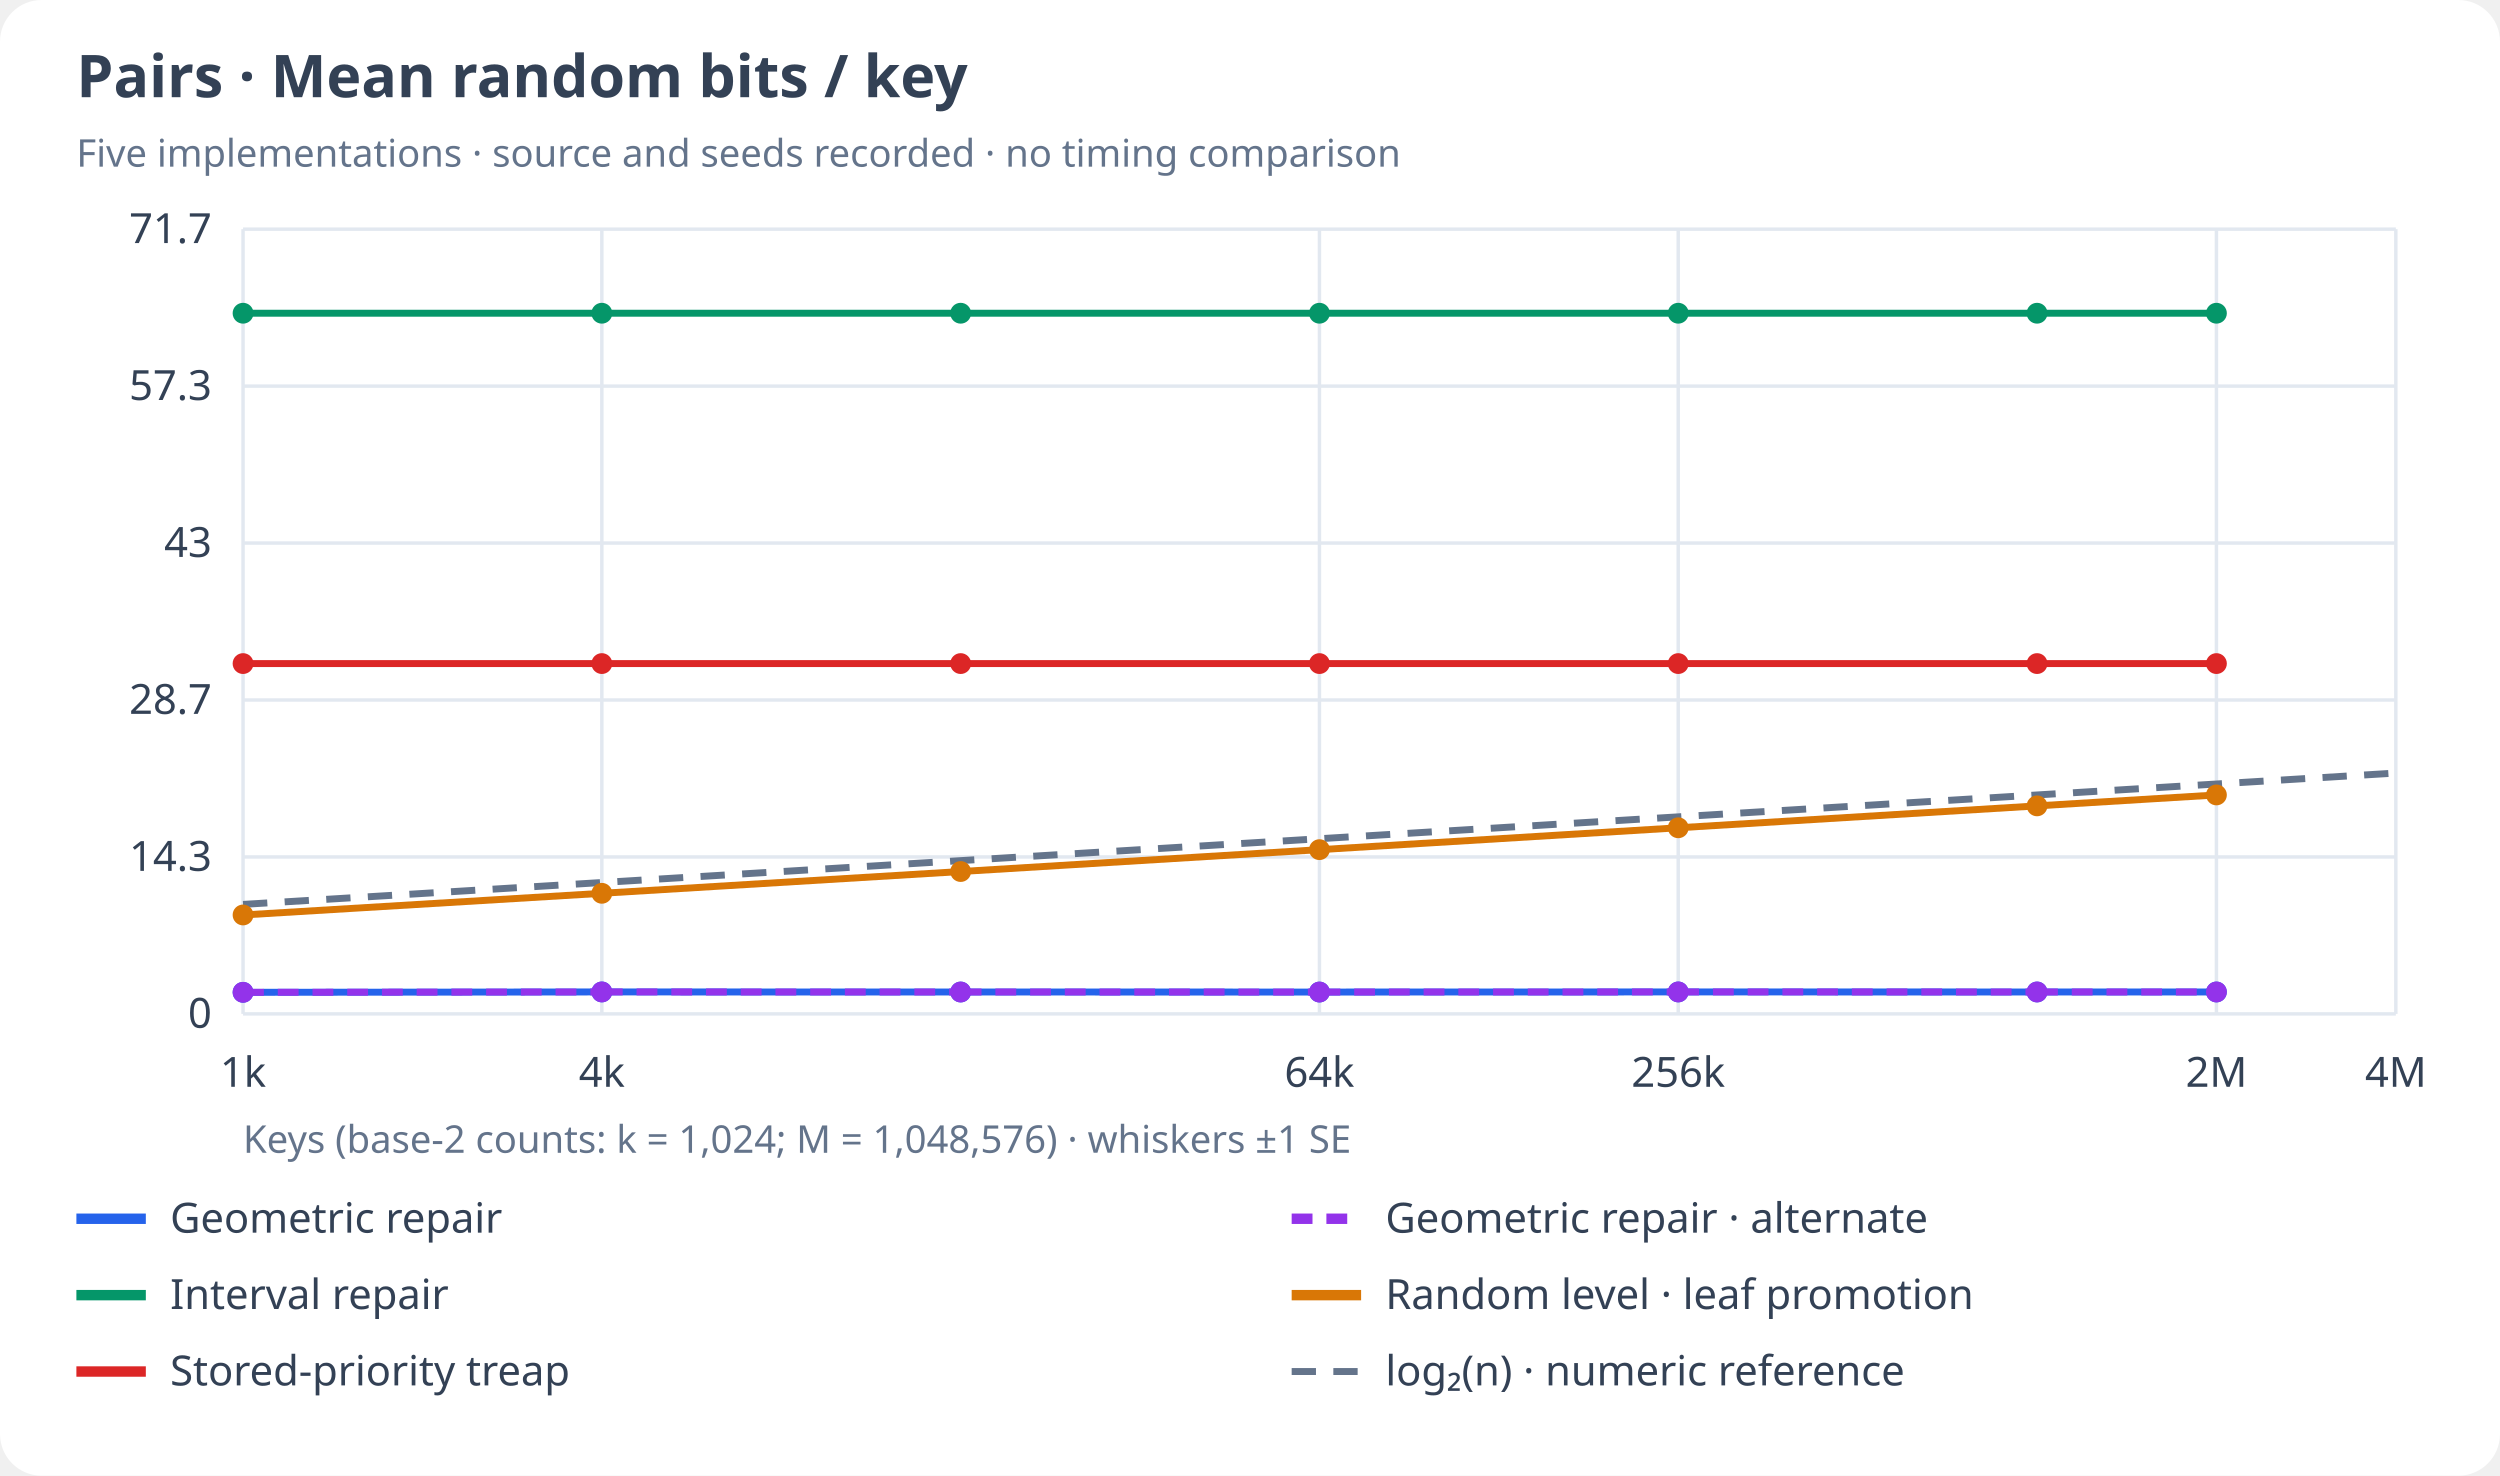
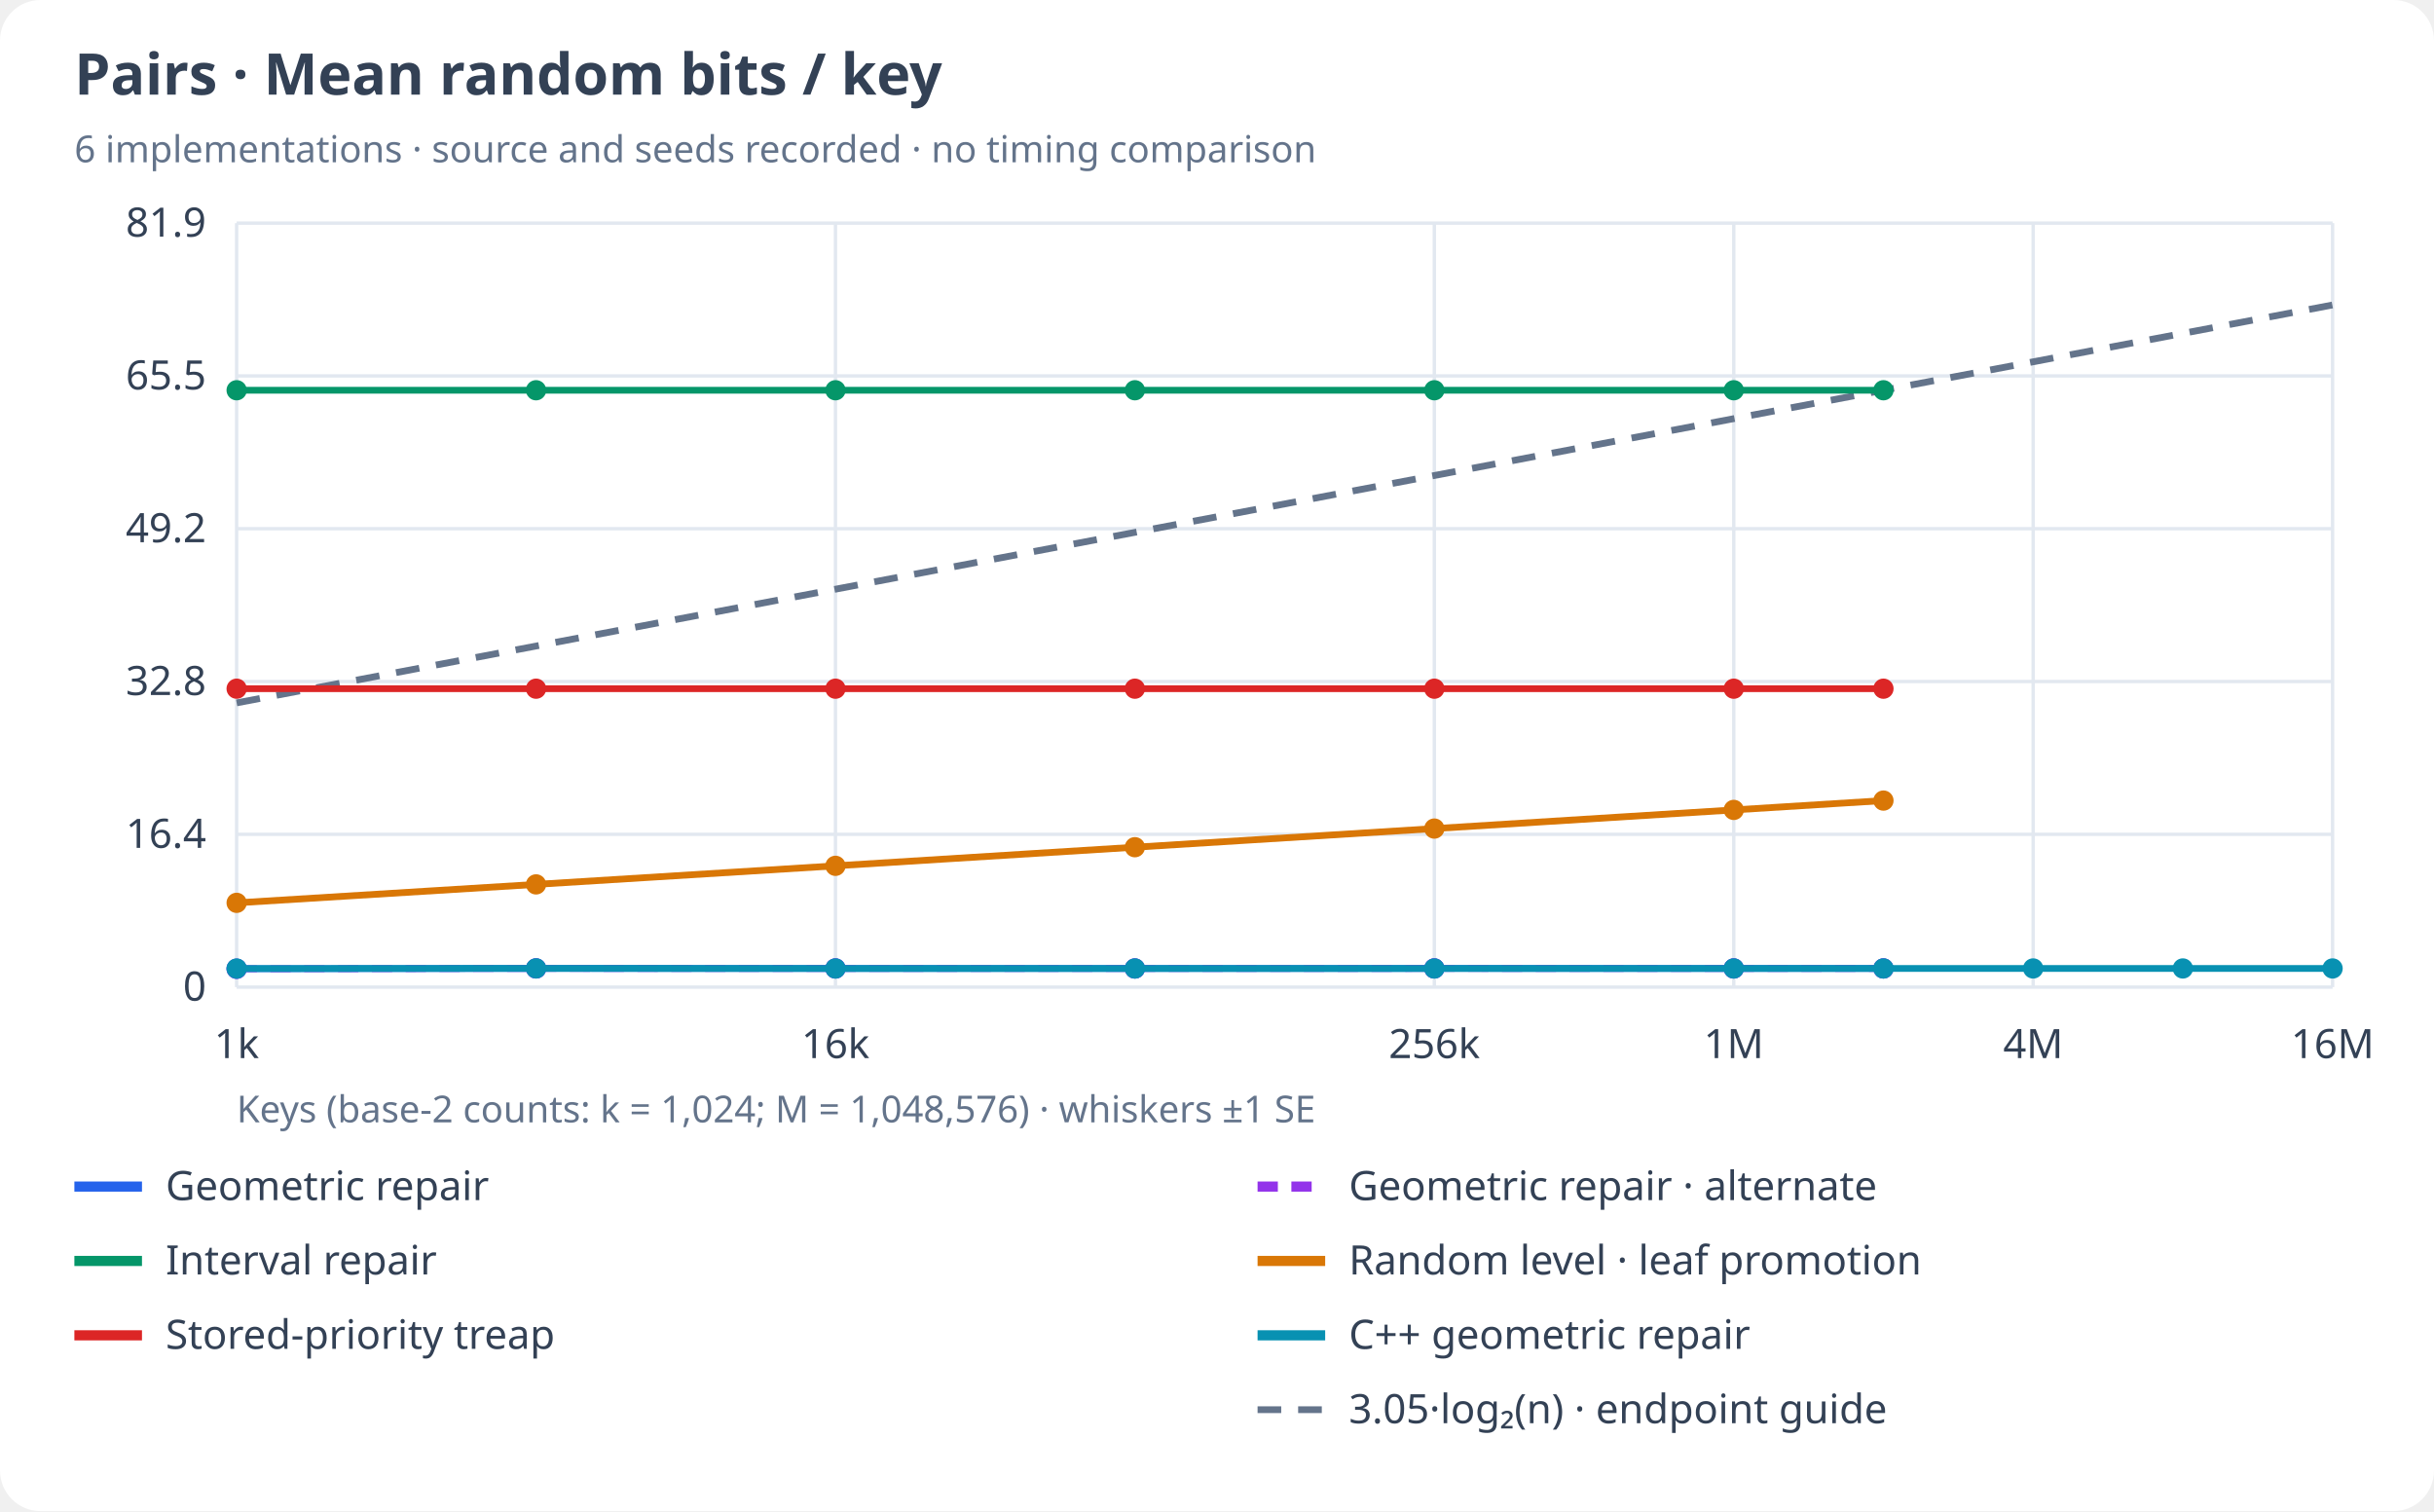
- <svg xmlns="http://www.w3.org/2000/svg" viewBox="0 0 720 425" role="img" aria-labelledby="pairs-mean_random_bits-title pairs-mean_random_bits-desc">
+ <svg xmlns="http://www.w3.org/2000/svg" viewBox="0 0 720 447" role="img" aria-labelledby="pairs-mean_random_bits-title pairs-mean_random_bits-desc">
  <style>text{font:12px system-ui,sans-serif;fill:#334155}.grid{stroke:#e2e8f0}</style>
-   <rect width="720" height="425" rx="12" fill="white" />
+   <rect width="720" height="447" rx="12" fill="white" />
  <text x="22" y="28" style="font-size:17px;font-weight:650">Pairs · Mean random bits / key</text>
-   <text x="22" y="48" style="font-size:11px;fill:#64748b">Five implementations · source and seeds recorded · no timing comparison</text>
+   <text x="22" y="48" style="font-size:11px;fill:#64748b">6 implementations · source and seeds recorded · no timing comparison</text>
  <path class="grid" d="M70,292.00h620" />
  <text x="61" y="296.00" text-anchor="end">0</text>
  <path class="grid" d="M70,246.80h620" />
-   <text x="61" y="250.80" text-anchor="end">14.3</text>
+   <text x="61" y="250.80" text-anchor="end">16.4</text>
  <path class="grid" d="M70,201.60h620" />
-   <text x="61" y="205.60" text-anchor="end">28.7</text>
+   <text x="61" y="205.60" text-anchor="end">32.8</text>
  <path class="grid" d="M70,156.40h620" />
-   <text x="61" y="160.40" text-anchor="end">43</text>
+   <text x="61" y="160.40" text-anchor="end">49.2</text>
  <path class="grid" d="M70,111.20h620" />
-   <text x="61" y="115.20" text-anchor="end">57.3</text>
+   <text x="61" y="115.20" text-anchor="end">65.5</text>
  <path class="grid" d="M70,66.00h620" />
-   <text x="61" y="70.00" text-anchor="end">71.7</text>
+   <text x="61" y="70.00" text-anchor="end">81.9</text>
  <path class="grid" d="M70.00,66v226" />
  <text x="70.00" y="313" text-anchor="middle">1k</text>
-   <path class="grid" d="M173.33,66v226" />
-   <text x="173.33" y="313" text-anchor="middle">4k</text>
-   <path class="grid" d="M380.00,66v226" />
-   <text x="380.00" y="313" text-anchor="middle">64k</text>
-   <path class="grid" d="M483.33,66v226" />
-   <text x="483.33" y="313" text-anchor="middle">256k</text>
-   <path class="grid" d="M638.33,66v226" />
-   <text x="638.33" y="313" text-anchor="middle">2M</text>
+   <path class="grid" d="M247.14,66v226" />
+   <text x="247.14" y="313" text-anchor="middle">16k</text>
+   <path class="grid" d="M424.29,66v226" />
+   <text x="424.29" y="313" text-anchor="middle">256k</text>
+   <path class="grid" d="M512.86,66v226" />
+   <text x="512.86" y="313" text-anchor="middle">1M</text>
+   <path class="grid" d="M601.43,66v226" />
+   <text x="601.43" y="313" text-anchor="middle">4M</text>
  <path class="grid" d="M690.00,66v226" />
-   <text x="690.00" y="313" text-anchor="middle">4M</text>
-   <path class="log-reference" d="M70.00,260.47L690.00,222.64" stroke="#64748b" stroke-width="2" stroke-dasharray="7 5" fill="none" />
-   <path d="M70.00,285.86V285.72" stroke="#2563eb" />
-   <circle cx="70.00" cy="285.79" r="3" fill="#2563eb" />
-   <path d="M70.00,285.79L173.33,285.68" stroke="#2563eb" stroke-width="2" fill="none" />
-   <path d="M173.33,285.71V285.65" stroke="#2563eb" />
-   <circle cx="173.33" cy="285.68" r="3" fill="#2563eb" />
-   <path d="M173.33,285.68L276.67,285.70" stroke="#2563eb" stroke-width="2" fill="none" />
-   <path d="M276.67,285.72V285.67" stroke="#2563eb" />
-   <circle cx="276.67" cy="285.70" r="3" fill="#2563eb" />
-   <path d="M276.67,285.70L380.00,285.71" stroke="#2563eb" stroke-width="2" fill="none" />
-   <path d="M380.00,285.71V285.70" stroke="#2563eb" />
-   <circle cx="380.00" cy="285.71" r="3" fill="#2563eb" />
-   <path d="M380.00,285.71L483.33,285.68" stroke="#2563eb" stroke-width="2" fill="none" />
-   <circle cx="483.33" cy="285.68" r="3" fill="#2563eb" />
-   <path d="M483.33,285.68L586.67,285.69" stroke="#2563eb" stroke-width="2" fill="none" />
-   <circle cx="586.67" cy="285.69" r="3" fill="#2563eb" />
-   <path d="M586.67,285.69L638.33,285.69" stroke="#2563eb" stroke-width="2" fill="none" />
-   <circle cx="638.33" cy="285.69" r="3" fill="#2563eb" />
+   <text x="690.00" y="313" text-anchor="middle">16M</text>
+   <path class="log-reference" data-constant="3.0476190476190474" d="M70.00,207.92L690.00,90.21" stroke="#64748b" stroke-width="2" stroke-dasharray="7 5" fill="none" />
+   <path d="M70.00,286.63V286.50" stroke="#2563eb" />
+   <circle cx="70.00" cy="286.57" r="3" fill="#2563eb" />
+   <path d="M70.00,286.57L158.57,286.47" stroke="#2563eb" stroke-width="2" fill="none" />
+   <path d="M158.57,286.49V286.45" stroke="#2563eb" />
+   <circle cx="158.57" cy="286.47" r="3" fill="#2563eb" />
+   <path d="M158.57,286.47L247.14,286.48" stroke="#2563eb" stroke-width="2" fill="none" />
+   <path d="M247.14,286.50V286.46" stroke="#2563eb" />
+   <circle cx="247.14" cy="286.48" r="3" fill="#2563eb" />
+   <path d="M247.14,286.48L335.71,286.49" stroke="#2563eb" stroke-width="2" fill="none" />
+   <path d="M335.71,286.50V286.49" stroke="#2563eb" />
+   <circle cx="335.71" cy="286.49" r="3" fill="#2563eb" />
+   <path d="M335.71,286.49L424.29,286.47" stroke="#2563eb" stroke-width="2" fill="none" />
+   <circle cx="424.29" cy="286.47" r="3" fill="#2563eb" />
+   <path d="M424.29,286.47L512.86,286.48" stroke="#2563eb" stroke-width="2" fill="none" />
+   <circle cx="512.86" cy="286.48" r="3" fill="#2563eb" />
+   <path d="M512.86,286.48L557.14,286.48" stroke="#2563eb" stroke-width="2" fill="none" />
+   <circle cx="557.14" cy="286.48" r="3" fill="#2563eb" />
  <path d="M22,351h20" stroke="#2563eb" stroke-width="3" />
  <text x="49" y="355">Geometric repair</text>
-   <path d="M70.00,285.86V285.72" stroke="#9333ea" />
-   <circle cx="70.00" cy="285.79" r="3" fill="#9333ea" />
-   <path d="M70.00,285.79L173.33,285.68" stroke="#9333ea" stroke-width="2" fill="none" stroke-dasharray="6 4" />
-   <path d="M173.33,285.71V285.65" stroke="#9333ea" />
-   <circle cx="173.33" cy="285.68" r="3" fill="#9333ea" />
-   <path d="M173.33,285.68L276.67,285.70" stroke="#9333ea" stroke-width="2" fill="none" stroke-dasharray="6 4" />
-   <path d="M276.67,285.72V285.67" stroke="#9333ea" />
-   <circle cx="276.67" cy="285.70" r="3" fill="#9333ea" />
-   <path d="M276.67,285.70L380.00,285.71" stroke="#9333ea" stroke-width="2" fill="none" stroke-dasharray="6 4" />
-   <path d="M380.00,285.71V285.70" stroke="#9333ea" />
-   <circle cx="380.00" cy="285.71" r="3" fill="#9333ea" />
-   <path d="M380.00,285.71L483.33,285.68" stroke="#9333ea" stroke-width="2" fill="none" stroke-dasharray="6 4" />
-   <circle cx="483.33" cy="285.68" r="3" fill="#9333ea" />
-   <path d="M483.33,285.68L586.67,285.69" stroke="#9333ea" stroke-width="2" fill="none" stroke-dasharray="6 4" />
-   <circle cx="586.67" cy="285.69" r="3" fill="#9333ea" />
-   <path d="M586.67,285.69L638.33,285.69" stroke="#9333ea" stroke-width="2" fill="none" stroke-dasharray="6 4" />
-   <circle cx="638.33" cy="285.69" r="3" fill="#9333ea" />
+   <path d="M70.00,286.63V286.50" stroke="#9333ea" />
+   <circle cx="70.00" cy="286.57" r="3" fill="#9333ea" />
+   <path d="M70.00,286.57L158.57,286.47" stroke="#9333ea" stroke-width="2" fill="none" stroke-dasharray="6 4" />
+   <path d="M158.57,286.49V286.45" stroke="#9333ea" />
+   <circle cx="158.57" cy="286.47" r="3" fill="#9333ea" />
+   <path d="M158.57,286.47L247.14,286.48" stroke="#9333ea" stroke-width="2" fill="none" stroke-dasharray="6 4" />
+   <path d="M247.14,286.50V286.46" stroke="#9333ea" />
+   <circle cx="247.14" cy="286.48" r="3" fill="#9333ea" />
+   <path d="M247.14,286.48L335.71,286.49" stroke="#9333ea" stroke-width="2" fill="none" stroke-dasharray="6 4" />
+   <path d="M335.71,286.50V286.49" stroke="#9333ea" />
+   <circle cx="335.71" cy="286.49" r="3" fill="#9333ea" />
+   <path d="M335.71,286.49L424.29,286.47" stroke="#9333ea" stroke-width="2" fill="none" stroke-dasharray="6 4" />
+   <circle cx="424.29" cy="286.47" r="3" fill="#9333ea" />
+   <path d="M424.29,286.47L512.86,286.48" stroke="#9333ea" stroke-width="2" fill="none" stroke-dasharray="6 4" />
+   <circle cx="512.86" cy="286.48" r="3" fill="#9333ea" />
+   <path d="M512.86,286.48L557.14,286.48" stroke="#9333ea" stroke-width="2" fill="none" stroke-dasharray="6 4" />
+   <circle cx="557.14" cy="286.48" r="3" fill="#9333ea" />
  <path d="M372,351h20" stroke="#9333ea" stroke-width="3" stroke-dasharray="6 4" />
  <text x="399" y="355">Geometric repair · alternate</text>
-   <path d="M70.00,90.21V90.21" stroke="#059669" />
-   <circle cx="70.00" cy="90.21" r="3" fill="#059669" />
-   <path d="M70.00,90.21L173.33,90.21" stroke="#059669" stroke-width="2" fill="none" />
-   <path d="M173.33,90.21V90.21" stroke="#059669" />
-   <circle cx="173.33" cy="90.21" r="3" fill="#059669" />
-   <path d="M173.33,90.21L276.67,90.21" stroke="#059669" stroke-width="2" fill="none" />
-   <path d="M276.67,90.21V90.21" stroke="#059669" />
-   <circle cx="276.67" cy="90.21" r="3" fill="#059669" />
-   <path d="M276.67,90.21L380.00,90.21" stroke="#059669" stroke-width="2" fill="none" />
-   <path d="M380.00,90.21V90.21" stroke="#059669" />
-   <circle cx="380.00" cy="90.21" r="3" fill="#059669" />
-   <path d="M380.00,90.21L483.33,90.21" stroke="#059669" stroke-width="2" fill="none" />
-   <circle cx="483.33" cy="90.21" r="3" fill="#059669" />
-   <path d="M483.33,90.21L586.67,90.21" stroke="#059669" stroke-width="2" fill="none" />
-   <circle cx="586.67" cy="90.21" r="3" fill="#059669" />
-   <path d="M586.67,90.21L638.33,90.21" stroke="#059669" stroke-width="2" fill="none" />
-   <circle cx="638.33" cy="90.21" r="3" fill="#059669" />
+   <path d="M70.00,115.44V115.44" stroke="#059669" />
+   <circle cx="70.00" cy="115.44" r="3" fill="#059669" />
+   <path d="M70.00,115.44L158.57,115.44" stroke="#059669" stroke-width="2" fill="none" />
+   <path d="M158.57,115.44V115.44" stroke="#059669" />
+   <circle cx="158.57" cy="115.44" r="3" fill="#059669" />
+   <path d="M158.57,115.44L247.14,115.44" stroke="#059669" stroke-width="2" fill="none" />
+   <path d="M247.14,115.44V115.44" stroke="#059669" />
+   <circle cx="247.14" cy="115.44" r="3" fill="#059669" />
+   <path d="M247.14,115.44L335.71,115.44" stroke="#059669" stroke-width="2" fill="none" />
+   <path d="M335.71,115.44V115.44" stroke="#059669" />
+   <circle cx="335.71" cy="115.44" r="3" fill="#059669" />
+   <path d="M335.71,115.44L424.29,115.44" stroke="#059669" stroke-width="2" fill="none" />
+   <circle cx="424.29" cy="115.44" r="3" fill="#059669" />
+   <path d="M424.29,115.44L512.86,115.44" stroke="#059669" stroke-width="2" fill="none" />
+   <circle cx="512.86" cy="115.44" r="3" fill="#059669" />
+   <path d="M512.86,115.44L557.14,115.44" stroke="#059669" stroke-width="2" fill="none" />
+   <circle cx="557.14" cy="115.44" r="3" fill="#059669" />
  <path d="M22,373h20" stroke="#059669" stroke-width="3" />
  <text x="49" y="377">Interval repair</text>
-   <path d="M70.00,263.52V263.50" stroke="#d97706" />
-   <circle cx="70.00" cy="263.51" r="3" fill="#d97706" />
-   <path d="M70.00,263.51L173.33,257.27" stroke="#d97706" stroke-width="2" fill="none" />
-   <path d="M173.33,257.28V257.26" stroke="#d97706" />
-   <circle cx="173.33" cy="257.27" r="3" fill="#d97706" />
-   <path d="M173.33,257.27L276.67,251.00" stroke="#d97706" stroke-width="2" fill="none" />
-   <path d="M276.67,251.00V250.99" stroke="#d97706" />
-   <circle cx="276.67" cy="251.00" r="3" fill="#d97706" />
-   <path d="M276.67,251.00L380.00,244.70" stroke="#d97706" stroke-width="2" fill="none" />
-   <path d="M380.00,244.70V244.70" stroke="#d97706" />
-   <circle cx="380.00" cy="244.70" r="3" fill="#d97706" />
-   <path d="M380.00,244.70L483.33,238.40" stroke="#d97706" stroke-width="2" fill="none" />
-   <circle cx="483.33" cy="238.40" r="3" fill="#d97706" />
-   <path d="M483.33,238.40L586.67,232.09" stroke="#d97706" stroke-width="2" fill="none" />
-   <circle cx="586.67" cy="232.09" r="3" fill="#d97706" />
-   <path d="M586.67,232.09L638.33,228.94" stroke="#d97706" stroke-width="2" fill="none" />
-   <circle cx="638.33" cy="228.94" r="3" fill="#d97706" />
+   <path d="M70.00,267.08V267.07" stroke="#d97706" />
+   <circle cx="70.00" cy="267.07" r="3" fill="#d97706" />
+   <path d="M70.00,267.07L158.57,261.61" stroke="#d97706" stroke-width="2" fill="none" />
+   <path d="M158.57,261.62V261.60" stroke="#d97706" />
+   <circle cx="158.57" cy="261.61" r="3" fill="#d97706" />
+   <path d="M158.57,261.61L247.14,256.12" stroke="#d97706" stroke-width="2" fill="none" />
+   <path d="M247.14,256.12V256.12" stroke="#d97706" />
+   <circle cx="247.14" cy="256.12" r="3" fill="#d97706" />
+   <path d="M247.14,256.12L335.71,250.61" stroke="#d97706" stroke-width="2" fill="none" />
+   <path d="M335.71,250.62V250.61" stroke="#d97706" />
+   <circle cx="335.71" cy="250.61" r="3" fill="#d97706" />
+   <path d="M335.71,250.61L424.29,245.10" stroke="#d97706" stroke-width="2" fill="none" />
+   <circle cx="424.29" cy="245.10" r="3" fill="#d97706" />
+   <path d="M424.29,245.10L512.86,239.58" stroke="#d97706" stroke-width="2" fill="none" />
+   <circle cx="512.86" cy="239.58" r="3" fill="#d97706" />
+   <path d="M512.86,239.58L557.14,236.82" stroke="#d97706" stroke-width="2" fill="none" />
+   <circle cx="557.14" cy="236.82" r="3" fill="#d97706" />
  <path d="M372,373h20" stroke="#d97706" stroke-width="3" />
  <text x="399" y="377">Random level · leaf promotion</text>
-   <path d="M70.00,191.11V191.11" stroke="#dc2626" />
-   <circle cx="70.00" cy="191.11" r="3" fill="#dc2626" />
-   <path d="M70.00,191.11L173.33,191.11" stroke="#dc2626" stroke-width="2" fill="none" />
-   <path d="M173.33,191.11V191.11" stroke="#dc2626" />
-   <circle cx="173.33" cy="191.11" r="3" fill="#dc2626" />
-   <path d="M173.33,191.11L276.67,191.11" stroke="#dc2626" stroke-width="2" fill="none" />
-   <path d="M276.67,191.11V191.11" stroke="#dc2626" />
-   <circle cx="276.67" cy="191.11" r="3" fill="#dc2626" />
-   <path d="M276.67,191.11L380.00,191.11" stroke="#dc2626" stroke-width="2" fill="none" />
-   <path d="M380.00,191.11V191.11" stroke="#dc2626" />
-   <circle cx="380.00" cy="191.11" r="3" fill="#dc2626" />
-   <path d="M380.00,191.11L483.33,191.11" stroke="#dc2626" stroke-width="2" fill="none" />
-   <circle cx="483.33" cy="191.11" r="3" fill="#dc2626" />
-   <path d="M483.33,191.11L586.67,191.11" stroke="#dc2626" stroke-width="2" fill="none" />
-   <circle cx="586.67" cy="191.11" r="3" fill="#dc2626" />
-   <path d="M586.67,191.11L638.33,191.11" stroke="#dc2626" stroke-width="2" fill="none" />
-   <circle cx="638.33" cy="191.11" r="3" fill="#dc2626" />
+   <path d="M70.00,203.72V203.72" stroke="#dc2626" />
+   <circle cx="70.00" cy="203.72" r="3" fill="#dc2626" />
+   <path d="M70.00,203.72L158.57,203.72" stroke="#dc2626" stroke-width="2" fill="none" />
+   <path d="M158.57,203.72V203.72" stroke="#dc2626" />
+   <circle cx="158.57" cy="203.72" r="3" fill="#dc2626" />
+   <path d="M158.57,203.72L247.14,203.72" stroke="#dc2626" stroke-width="2" fill="none" />
+   <path d="M247.14,203.72V203.72" stroke="#dc2626" />
+   <circle cx="247.14" cy="203.72" r="3" fill="#dc2626" />
+   <path d="M247.14,203.72L335.71,203.72" stroke="#dc2626" stroke-width="2" fill="none" />
+   <path d="M335.71,203.72V203.72" stroke="#dc2626" />
+   <circle cx="335.71" cy="203.72" r="3" fill="#dc2626" />
+   <path d="M335.71,203.72L424.29,203.72" stroke="#dc2626" stroke-width="2" fill="none" />
+   <circle cx="424.29" cy="203.72" r="3" fill="#dc2626" />
+   <path d="M424.29,203.72L512.86,203.72" stroke="#dc2626" stroke-width="2" fill="none" />
+   <circle cx="512.86" cy="203.72" r="3" fill="#dc2626" />
+   <path d="M512.86,203.72L557.14,203.72" stroke="#dc2626" stroke-width="2" fill="none" />
+   <circle cx="557.14" cy="203.72" r="3" fill="#dc2626" />
  <path d="M22,395h20" stroke="#dc2626" stroke-width="3" />
  <text x="49" y="399">Stored-priority treap</text>
-   <path d="M372,395h20" stroke="#64748b" stroke-width="2" stroke-dasharray="7 5" />
-   <text x="399" y="399">log₂(n) · numeric reference</text>
+   <path d="M70.00,286.57V286.45" stroke="#0891b2" />
+   <circle cx="70.00" cy="286.51" r="3" fill="#0891b2" />
+   <path d="M70.00,286.51L158.57,286.46" stroke="#0891b2" stroke-width="2" fill="none" />
+   <path d="M158.57,286.47V286.45" stroke="#0891b2" />
+   <circle cx="158.57" cy="286.46" r="3" fill="#0891b2" />
+   <path d="M158.57,286.46L247.14,286.49" stroke="#0891b2" stroke-width="2" fill="none" />
+   <path d="M247.14,286.51V286.47" stroke="#0891b2" />
+   <circle cx="247.14" cy="286.49" r="3" fill="#0891b2" />
+   <path d="M247.14,286.49L335.71,286.49" stroke="#0891b2" stroke-width="2" fill="none" />
+   <path d="M335.71,286.49V286.49" stroke="#0891b2" />
+   <circle cx="335.71" cy="286.49" r="3" fill="#0891b2" />
+   <path d="M335.71,286.49L424.29,286.49" stroke="#0891b2" stroke-width="2" fill="none" />
+   <circle cx="424.29" cy="286.49" r="3" fill="#0891b2" />
+   <path d="M424.29,286.49L512.86,286.48" stroke="#0891b2" stroke-width="2" fill="none" />
+   <circle cx="512.86" cy="286.48" r="3" fill="#0891b2" />
+   <path d="M512.86,286.48L557.14,286.48" stroke="#0891b2" stroke-width="2" fill="none" />
+   <circle cx="557.14" cy="286.48" r="3" fill="#0891b2" />
+   <path d="M557.14,286.48L601.43,286.48" stroke="#0891b2" stroke-width="2" fill="none" />
+   <circle cx="601.43" cy="286.48" r="3" fill="#0891b2" />
+   <path d="M601.43,286.48L645.71,286.48" stroke="#0891b2" stroke-width="2" fill="none" />
+   <circle cx="645.71" cy="286.48" r="3" fill="#0891b2" />
+   <path d="M645.71,286.48L690.00,286.48" stroke="#0891b2" stroke-width="2" fill="none" />
+   <circle cx="690.00" cy="286.48" r="3" fill="#0891b2" />
+   <path d="M372,395h20" stroke="#0891b2" stroke-width="3" />
+   <text x="399" y="399">C++ geometric repair</text>
+   <path d="M372,417h20" stroke="#64748b" stroke-width="2" stroke-dasharray="7 5" />
+   <text x="399" y="421">3.05·log₂(n) · endpoint guide</text>
  <text x="70" y="332" style="font-size:11px;fill:#64748b">Keys (base-2 counts: k = 1,024; M = 1,048,576) · whiskers ±1 SE</text>
</svg>
